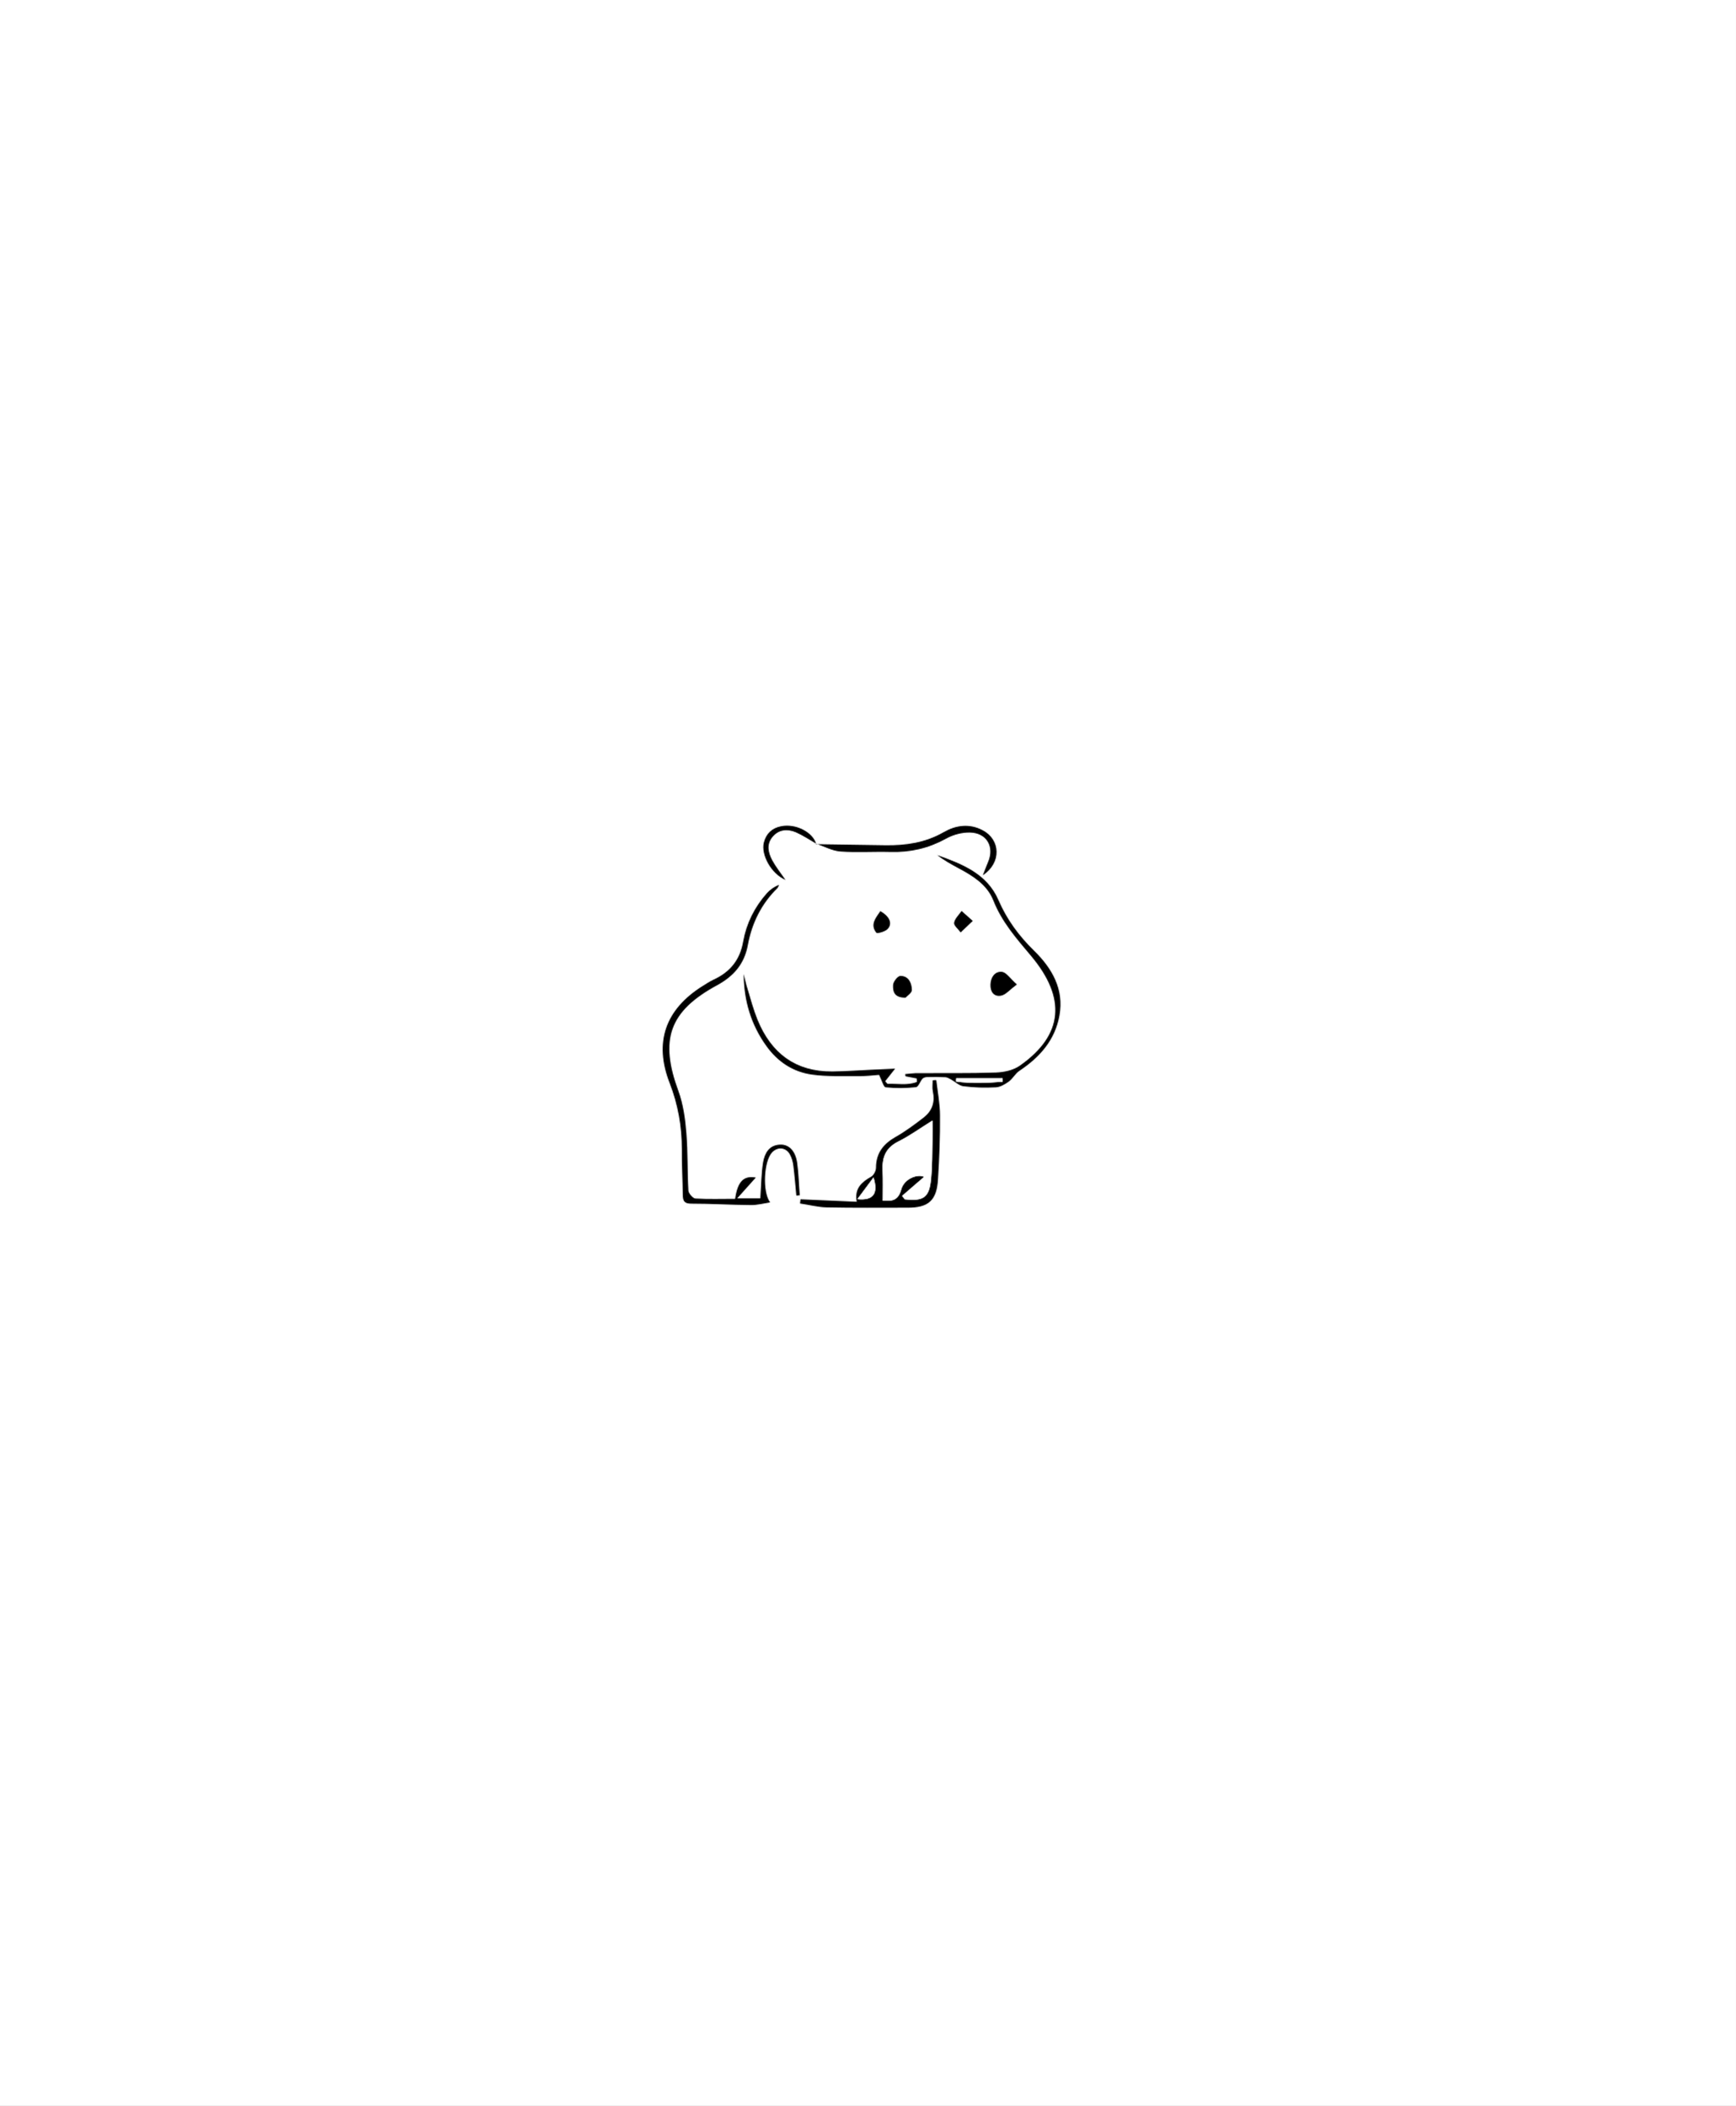
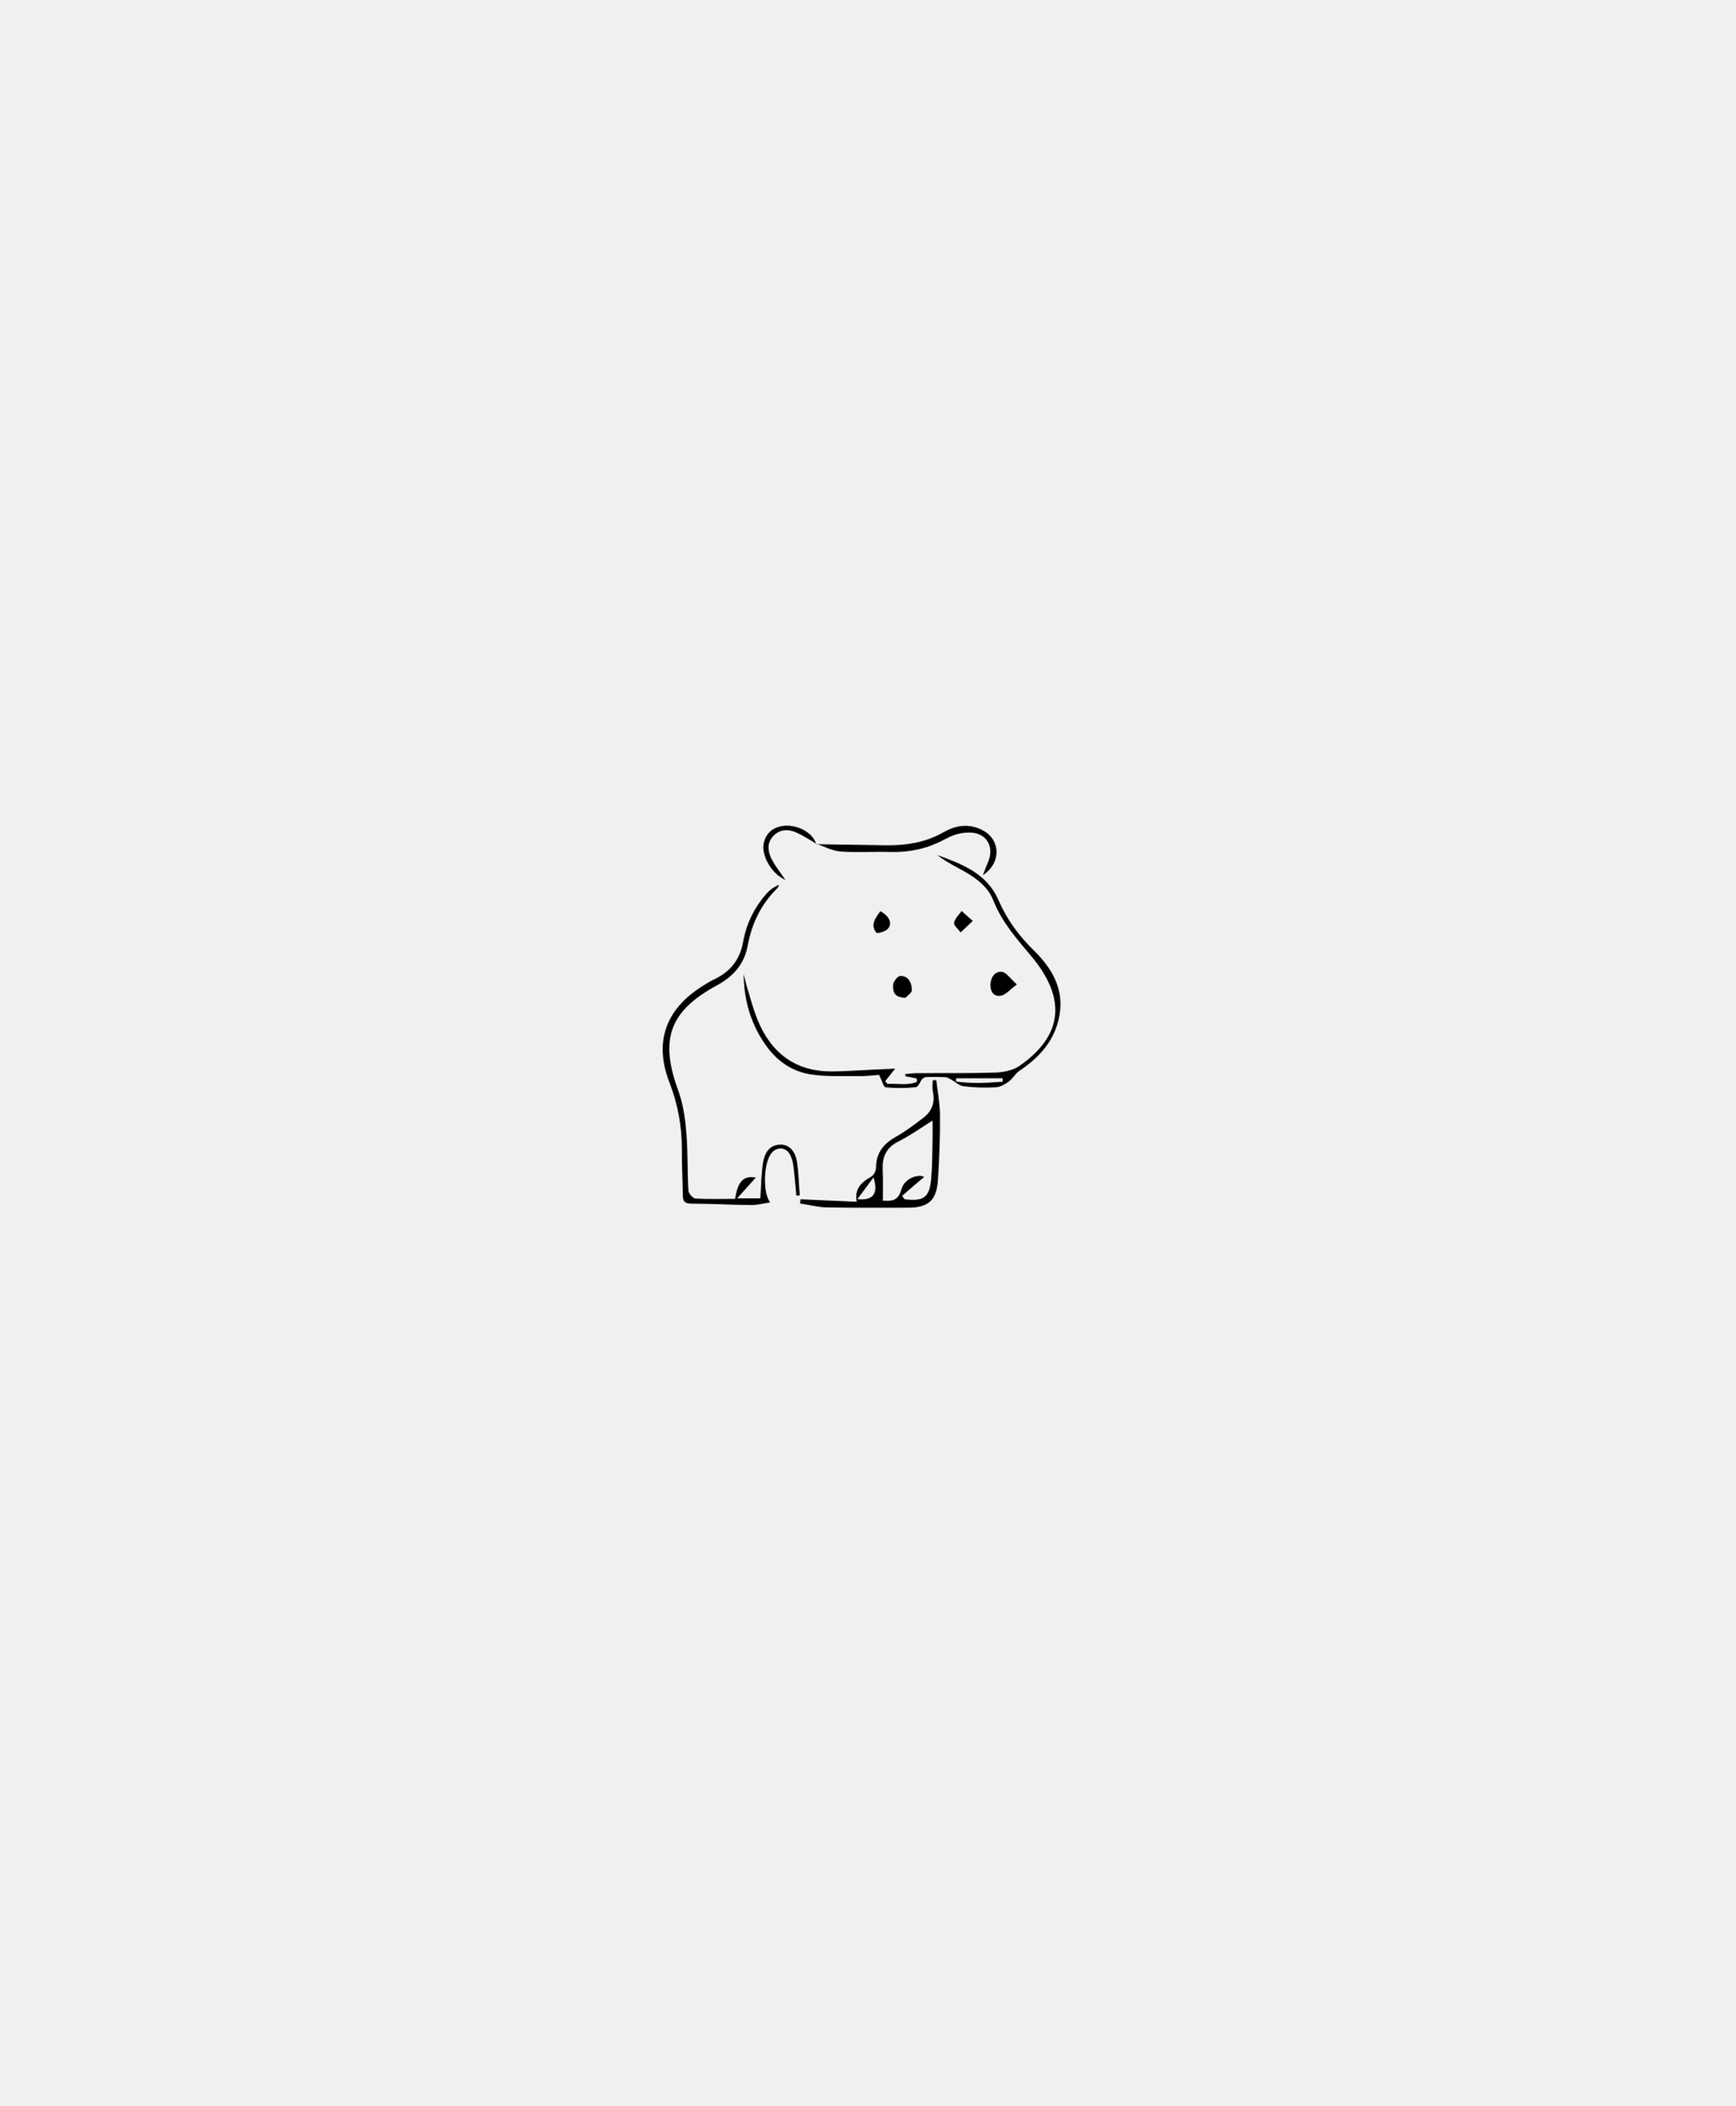
<svg xmlns="http://www.w3.org/2000/svg" version="1.1" id="Layer_1" x="0px" y="0px" viewBox="0 0 111.76 135.51" style="enable-background:new 0 0 111.76 135.51;" xml:space="preserve">
  <style type="text/css">
- 	.st0{fill:#FFFFFF;}
+ 	.st0{fill:none;}
</style>
  <g>
    <g>
      <path class="st0" d="M111.76,135.51c-37.25,0-74.51,0-111.76,0C0,90.34,0,45.17,0,0c37.25,0,74.51,0,111.76,0    C111.76,45.17,111.76,90.34,111.76,135.51z M52.56,54.34c-0.18-0.77-1.33-1.36-2.28-1.16c-0.57,0.12-0.94,0.47-1.09,1.04    c-0.2,0.79,0.46,2.02,1.39,2.41c-0.33-0.48-0.63-0.85-0.85-1.26c-0.27-0.49-0.39-1.03,0.01-1.5c0.4-0.48,0.97-0.54,1.52-0.3    c0.46,0.2,0.88,0.49,1.32,0.74c0.51,0.17,1.02,0.46,1.54,0.5c1.06,0.08,2.14,0,3.21,0.03c1.29,0.03,2.47-0.24,3.61-0.86    c0.45-0.25,1.01-0.39,1.52-0.39c1.09,0.01,1.6,0.91,1.17,1.91c-0.1,0.23-0.18,0.46-0.33,0.84c1.21-0.81,1.12-2.3,0-2.89    c-0.86-0.46-1.74-0.34-2.53,0.12c-1.18,0.68-2.44,0.86-3.75,0.84C55.52,54.39,54.04,54.37,52.56,54.34z M56.6,69.19    c0.19,0.38,0.29,0.82,0.44,0.83c0.64,0.07,1.3,0.06,1.94-0.01c0.15-0.02,0.26-0.37,0.41-0.54c0.06-0.07,0.2-0.11,0.3-0.11    c0.39-0.01,0.79-0.01,1.18,0.01c0.12,0.01,0.24,0.08,0.35,0.14c0.27,0.15,0.52,0.41,0.81,0.44c0.69,0.08,1.39,0.1,2.08,0.07    c0.29-0.01,0.6-0.19,0.84-0.37c0.26-0.19,0.41-0.52,0.68-0.69c1.31-0.87,2.3-1.99,2.58-3.56c0.3-1.69-0.48-3.05-1.63-4.17    c-0.98-0.96-1.75-2-2.3-3.27c-0.73-1.69-2.34-2.32-3.94-2.89c0.41,0.33,0.88,0.58,1.34,0.83c0.93,0.5,1.86,1.06,2.27,2.08    c0.55,1.39,1.5,2.46,2.44,3.59c2.25,2.68,2.1,5.07-0.72,7.05c-0.42,0.29-1.02,0.43-1.55,0.45c-1.72,0.06-3.44,0.03-5.16,0.04    c-0.23,0-0.45,0.04-0.68,0.06c0.01,0.05,0.01,0.09,0.02,0.14c0.24,0.05,0.48,0.09,0.72,0.14c0.01,0.07,0.01,0.15,0.02,0.22    c-0.61,0.25-1.27,0.1-1.9,0.13c-0.05-0.06-0.1-0.11-0.15-0.17c0.19-0.25,0.39-0.49,0.64-0.81c-0.54,0.03-1.04,0.05-1.54,0.07    c-0.83,0.04-1.67,0.11-2.5,0.11c-2.38,0.02-3.94-1.18-4.82-3.33c-0.26-0.64-0.44-1.32-0.64-1.98c-0.1-0.32-0.17-0.64-0.25-0.96    c0.01,1.7,0.48,3.25,1.46,4.63c0.73,1.01,1.71,1.67,2.93,1.84c0.98,0.13,1.99,0.09,2.98,0.1C55.73,69.28,56.22,69.22,56.6,69.19z     M47.33,77.17c-0.89,0-1.72,0.03-2.55-0.02c-0.17-0.01-0.44-0.32-0.45-0.51c-0.07-1.23-0.02-2.47-0.13-3.69    c-0.08-0.91-0.2-1.86-0.51-2.71c-1.22-3.31-0.61-5.14,2.49-6.82c1.09-0.59,1.76-1.38,1.98-2.6c0.26-1.4,0.87-2.64,1.9-3.65    c0.05-0.05,0.08-0.14,0.11-0.21c-0.34,0.12-0.59,0.31-0.79,0.54c-0.79,0.89-1.32,1.93-1.52,3.09c-0.21,1.19-0.84,1.98-1.91,2.47    c-0.25,0.12-0.49,0.27-0.72,0.42c-2.38,1.5-3.13,3.61-2.11,6.23c0.54,1.39,0.79,2.8,0.79,4.28c0,0.98,0.06,1.95,0.06,2.93    c0,0.39,0.08,0.57,0.55,0.56c1.27-0.01,2.55,0.08,3.82,0.09c0.4,0,0.8-0.11,1.25-0.17c-0.51-0.69-0.4-2.65,0.12-3.21    c0.36-0.39,0.91-0.34,1.16,0.13c0.12,0.22,0.18,0.48,0.22,0.73c0.08,0.64,0.13,1.28,0.19,1.91c0.07-0.01,0.15-0.01,0.22-0.02    c-0.05-0.7-0.07-1.4-0.17-2.1c-0.1-0.75-0.53-1.17-1.08-1.16c-0.73,0.02-1.01,0.56-1.11,1.14c-0.12,0.74-0.12,1.5-0.18,2.32    c-0.35,0-0.81,0-1.49,0c0.48-0.54,0.85-0.95,1.2-1.34C47.89,75.66,47.49,76.05,47.33,77.17z M60.28,69.53    c-0.08,0-0.16,0.01-0.24,0.01c0,0.24-0.04,0.48,0.01,0.71c0.16,0.68-0.03,1.25-0.57,1.67c-0.58,0.45-1.18,0.9-1.82,1.26    c-0.8,0.45-1.28,1.03-1.27,1.99c0,0.2-0.15,0.48-0.32,0.58c-0.62,0.35-1.08,0.77-0.92,1.61c-1.25-0.06-2.44-0.11-3.62-0.16    c-0.01,0.09-0.02,0.18-0.03,0.27c0.57,0.09,1.14,0.24,1.71,0.25c1.74,0.04,3.49,0.02,5.23,0.02c1.33,0,1.86-0.47,1.94-1.82    c0.08-1.37,0.13-2.74,0.13-4.11C60.52,71.05,60.37,70.29,60.28,69.53z M65.47,63.37c-0.43-0.38-0.67-0.77-0.95-0.81    c-0.46-0.05-0.73,0.33-0.75,0.81c-0.02,0.48,0.23,0.81,0.69,0.72C64.76,64.03,65.01,63.71,65.47,63.37z M58.3,64.22    c0.09-0.1,0.41-0.29,0.4-0.49c0-0.44-0.2-0.91-0.74-0.91c-0.17,0-0.45,0.37-0.47,0.58C57.48,63.77,57.54,64.22,58.3,64.22z     M56.68,58.65c-0.3,0.43-0.68,0.85-0.26,1.39c0.06,0.08,0.57-0.06,0.73-0.24C57.48,59.45,57.27,58.98,56.68,58.65z M62.63,59.28    c-0.33-0.3-0.53-0.47-0.72-0.64c-0.17,0.25-0.44,0.49-0.48,0.76c-0.03,0.18,0.27,0.41,0.42,0.62    C62.07,59.81,62.29,59.6,62.63,59.28z" />
      <path d="M56.6,69.19c-0.38,0.03-0.87,0.09-1.35,0.08c-1-0.01-2,0.04-2.98-0.1c-1.22-0.17-2.21-0.83-2.93-1.84    c-0.99-1.37-1.45-2.93-1.46-4.63c0.08,0.32,0.15,0.65,0.25,0.96c0.2,0.66,0.38,1.34,0.64,1.98c0.88,2.15,2.44,3.35,4.82,3.33    c0.83-0.01,1.67-0.07,2.5-0.11c0.5-0.02,1-0.05,1.54-0.07c-0.25,0.32-0.44,0.56-0.64,0.81c0.05,0.06,0.1,0.11,0.15,0.17    c0.64-0.03,1.3,0.12,1.9-0.13c-0.01-0.07-0.01-0.15-0.02-0.22c-0.24-0.05-0.48-0.09-0.72-0.14c-0.01-0.05-0.01-0.09-0.02-0.14    c0.23-0.02,0.45-0.05,0.68-0.06c1.72-0.01,3.44,0.02,5.16-0.04c0.53-0.02,1.13-0.15,1.55-0.45c2.82-1.98,2.97-4.37,0.72-7.05    c-0.95-1.13-1.89-2.19-2.44-3.59c-0.41-1.02-1.33-1.58-2.27-2.08c-0.46-0.25-0.92-0.5-1.34-0.83c1.6,0.57,3.21,1.2,3.94,2.89    c0.55,1.27,1.32,2.31,2.3,3.27c1.15,1.12,1.94,2.48,1.63,4.17c-0.28,1.58-1.27,2.69-2.58,3.56c-0.26,0.17-0.42,0.5-0.68,0.69    c-0.25,0.18-0.56,0.36-0.84,0.37c-0.69,0.04-1.39,0.02-2.08-0.07c-0.28-0.03-0.53-0.29-0.81-0.44c-0.11-0.06-0.23-0.13-0.35-0.14    c-0.39-0.02-0.79-0.02-1.18-0.01c-0.1,0-0.24,0.04-0.3,0.11c-0.15,0.17-0.26,0.52-0.41,0.54c-0.64,0.07-1.3,0.08-1.94,0.01    C56.89,70.01,56.79,69.57,56.6,69.19z M61.56,69.41c0,0.07-0.01,0.14-0.01,0.21c1.01,0.14,2.01,0.09,3.01,0.01    c0-0.07,0-0.15-0.01-0.22C63.56,69.41,62.56,69.41,61.56,69.41z" />
      <path d="M47.33,77.17c0.16-1.12,0.55-1.51,1.33-1.37c-0.35,0.39-0.72,0.8-1.2,1.34c0.69,0,1.14,0,1.49,0    c0.06-0.82,0.06-1.58,0.18-2.32c0.1-0.58,0.38-1.12,1.11-1.14c0.55-0.02,0.97,0.4,1.08,1.16c0.1,0.69,0.11,1.4,0.17,2.1    c-0.07,0.01-0.15,0.01-0.22,0.02c-0.06-0.64-0.11-1.28-0.19-1.91c-0.03-0.25-0.1-0.51-0.22-0.73c-0.25-0.47-0.8-0.52-1.16-0.13    c-0.52,0.56-0.63,2.51-0.12,3.21c-0.45,0.07-0.85,0.18-1.25,0.17c-1.27-0.01-2.55-0.09-3.82-0.09c-0.46,0-0.54-0.17-0.55-0.56    c-0.01-0.98-0.07-1.95-0.06-2.93c0-1.48-0.25-2.89-0.79-4.28c-1.02-2.62-0.27-4.73,2.11-6.23c0.24-0.15,0.47-0.3,0.72-0.42    c1.07-0.49,1.71-1.28,1.91-2.47c0.21-1.16,0.73-2.2,1.52-3.09c0.21-0.23,0.46-0.42,0.79-0.54c-0.04,0.07-0.06,0.15-0.11,0.21    c-1.03,1.01-1.64,2.25-1.9,3.65c-0.22,1.22-0.9,2.01-1.98,2.6c-3.1,1.68-3.71,3.51-2.49,6.82c0.31,0.85,0.44,1.8,0.51,2.71    c0.1,1.23,0.06,2.46,0.13,3.69c0.01,0.18,0.29,0.5,0.45,0.51C45.61,77.2,46.45,77.17,47.33,77.17z" />
      <path d="M60.28,69.53c0.09,0.76,0.24,1.52,0.24,2.28c0.01,1.37-0.04,2.74-0.13,4.11c-0.08,1.35-0.61,1.82-1.94,1.82    c-1.74,0-3.49,0.02-5.23-0.02c-0.57-0.01-1.14-0.17-1.71-0.25c0.01-0.09,0.02-0.18,0.03-0.27c1.18,0.05,2.36,0.1,3.62,0.16    c-0.16-0.84,0.3-1.26,0.92-1.61c0.17-0.09,0.32-0.38,0.32-0.58c0-0.95,0.48-1.54,1.27-1.99c0.64-0.36,1.24-0.81,1.82-1.26    c0.53-0.42,0.72-0.99,0.57-1.67c-0.05-0.22-0.01-0.47-0.01-0.71C60.12,69.53,60.2,69.53,60.28,69.53z M58.08,76.98    c0.06,0.07,0.11,0.15,0.17,0.22c1.22,0.14,1.59-0.11,1.7-1.31c0.08-0.83,0.07-1.67,0.09-2.5c0.01-0.44,0-0.88,0-1.26    c-0.75,0.47-1.44,0.97-2.2,1.35c-0.82,0.41-1.05,1.03-1.01,1.87c0.03,0.63,0.01,1.27,0.01,1.94c0.4-0.01,0.96,0.14,1.19-0.72    c0.19-0.72,1.09-1.02,1.47-0.81C59.06,76.13,58.57,76.55,58.08,76.98z M55.2,77.19c1.03,0.11,1.36-0.36,1.04-1.4    C55.87,76.29,55.57,76.7,55.2,77.19z" />
      <path d="M52.56,54.34c1.48,0.02,2.96,0.05,4.44,0.07c1.32,0.02,2.58-0.17,3.75-0.84c0.8-0.46,1.67-0.58,2.53-0.12    c1.13,0.6,1.22,2.08,0,2.89c0.15-0.38,0.23-0.61,0.33-0.84c0.43-0.99-0.08-1.89-1.17-1.91c-0.51-0.01-1.07,0.14-1.52,0.39    c-1.14,0.63-2.32,0.9-3.61,0.86c-1.07-0.03-2.14,0.05-3.21-0.03c-0.52-0.04-1.03-0.32-1.54-0.5L52.56,54.34z" />
      <path d="M52.57,54.32c-0.44-0.25-0.86-0.54-1.32-0.74c-0.55-0.24-1.12-0.19-1.52,0.3c-0.39,0.47-0.27,1.02-0.01,1.5    c0.22,0.41,0.52,0.78,0.85,1.26c-0.93-0.4-1.59-1.63-1.39-2.41c0.15-0.58,0.52-0.92,1.09-1.04c0.95-0.21,2.1,0.39,2.28,1.16    C52.56,54.34,52.57,54.32,52.57,54.32z" />
      <path d="M65.47,63.37c-0.46,0.34-0.71,0.66-1.01,0.72c-0.46,0.09-0.71-0.24-0.69-0.72c0.02-0.48,0.29-0.86,0.75-0.81    C64.8,62.6,65.04,62.99,65.47,63.37z" />
      <path d="M58.3,64.22c-0.77,0.01-0.82-0.45-0.8-0.82c0.01-0.21,0.3-0.58,0.47-0.58c0.54,0,0.73,0.46,0.74,0.91    C58.71,63.92,58.39,64.12,58.3,64.22z" />
      <path d="M56.68,58.65c0.59,0.33,0.8,0.8,0.47,1.15c-0.16,0.17-0.67,0.31-0.73,0.24C56,59.51,56.39,59.08,56.68,58.65z" />
      <path d="M62.63,59.28c-0.34,0.32-0.56,0.53-0.78,0.74c-0.15-0.21-0.45-0.44-0.42-0.62c0.04-0.27,0.31-0.51,0.48-0.76    C62.1,58.81,62.3,58.99,62.63,59.28z" />
      <path class="st0" d="M61.56,69.41c1,0,2,0,2.99,0c0,0.07,0,0.15,0.01,0.22c-1,0.09-2,0.13-3.01-0.01    C61.56,69.55,61.56,69.48,61.56,69.41z" />
      <path class="st0" d="M58.08,76.98c0.49-0.42,0.97-0.84,1.41-1.22c-0.38-0.21-1.28,0.1-1.47,0.81c-0.23,0.86-0.79,0.71-1.19,0.72    c0-0.67,0.02-1.31-0.01-1.94c-0.04-0.84,0.19-1.46,1.01-1.87c0.76-0.38,1.45-0.89,2.2-1.35c0,0.38,0.01,0.82,0,1.26    c-0.02,0.83,0,1.67-0.09,2.5c-0.12,1.19-0.48,1.45-1.7,1.31C58.2,77.12,58.14,77.05,58.08,76.98z" />
      <path class="st0" d="M55.2,77.19c0.36-0.49,0.67-0.9,1.04-1.4C56.57,76.83,56.23,77.3,55.2,77.19z" />
    </g>
  </g>
</svg>
